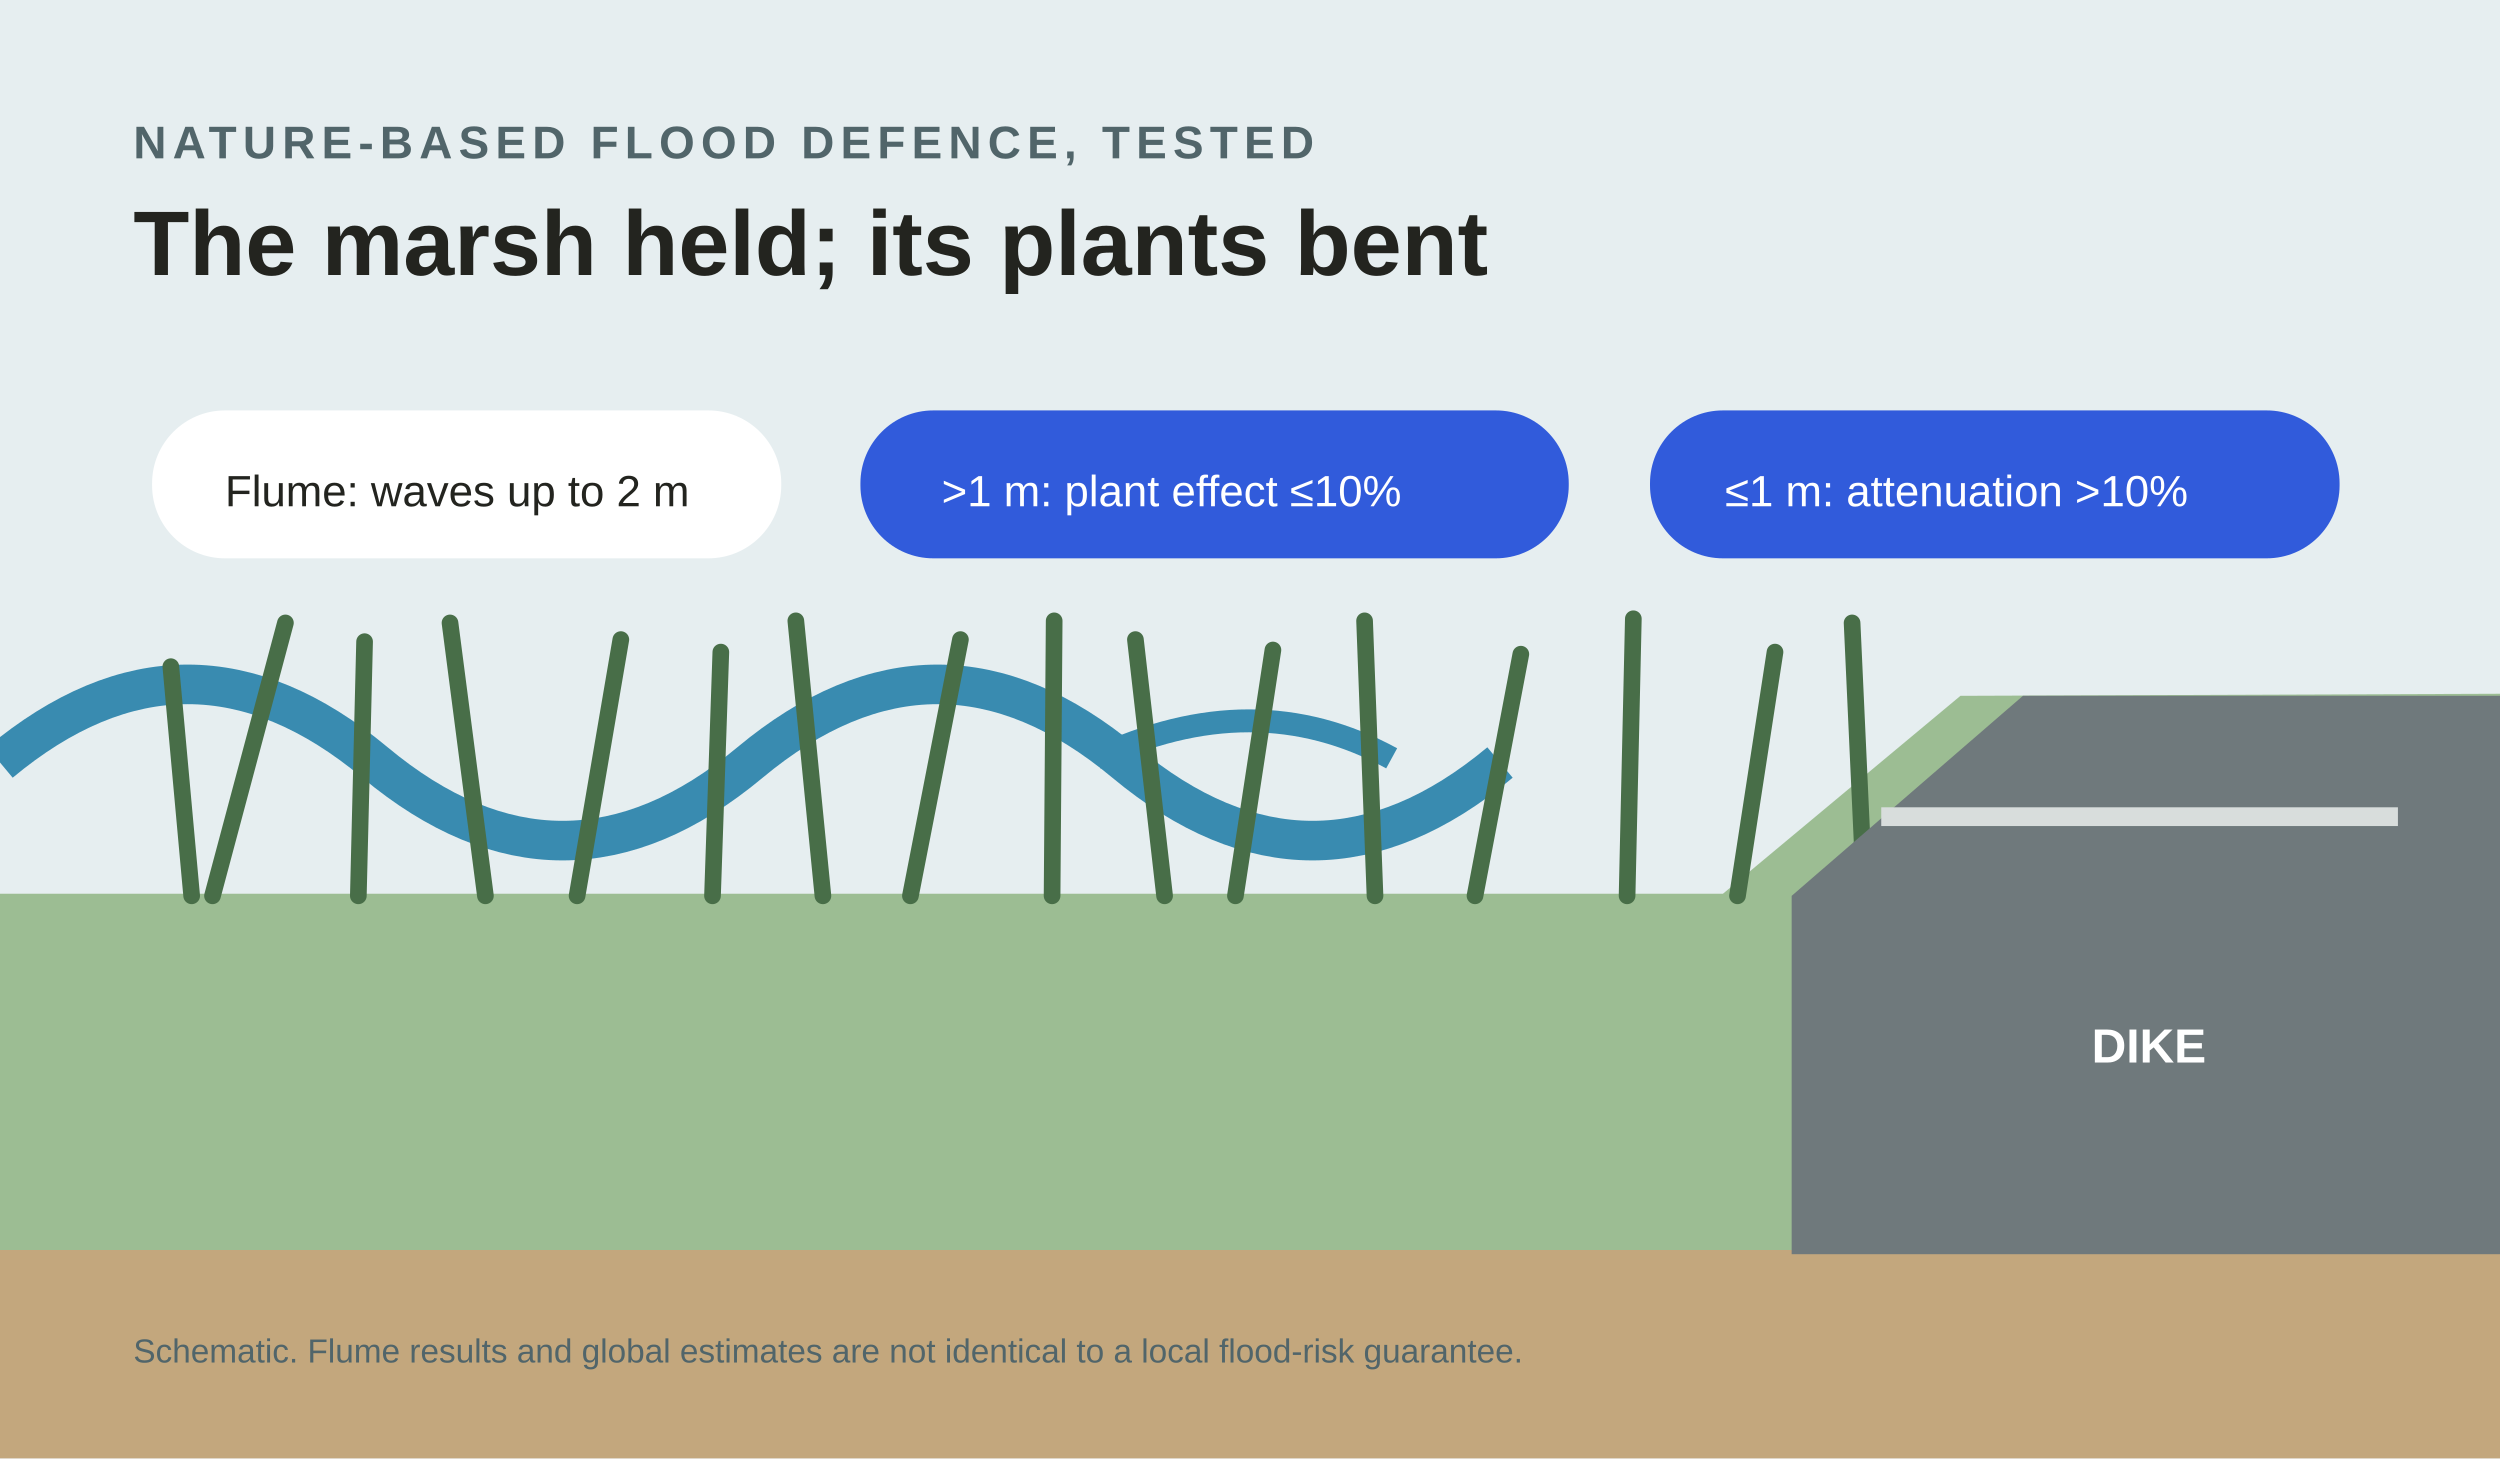
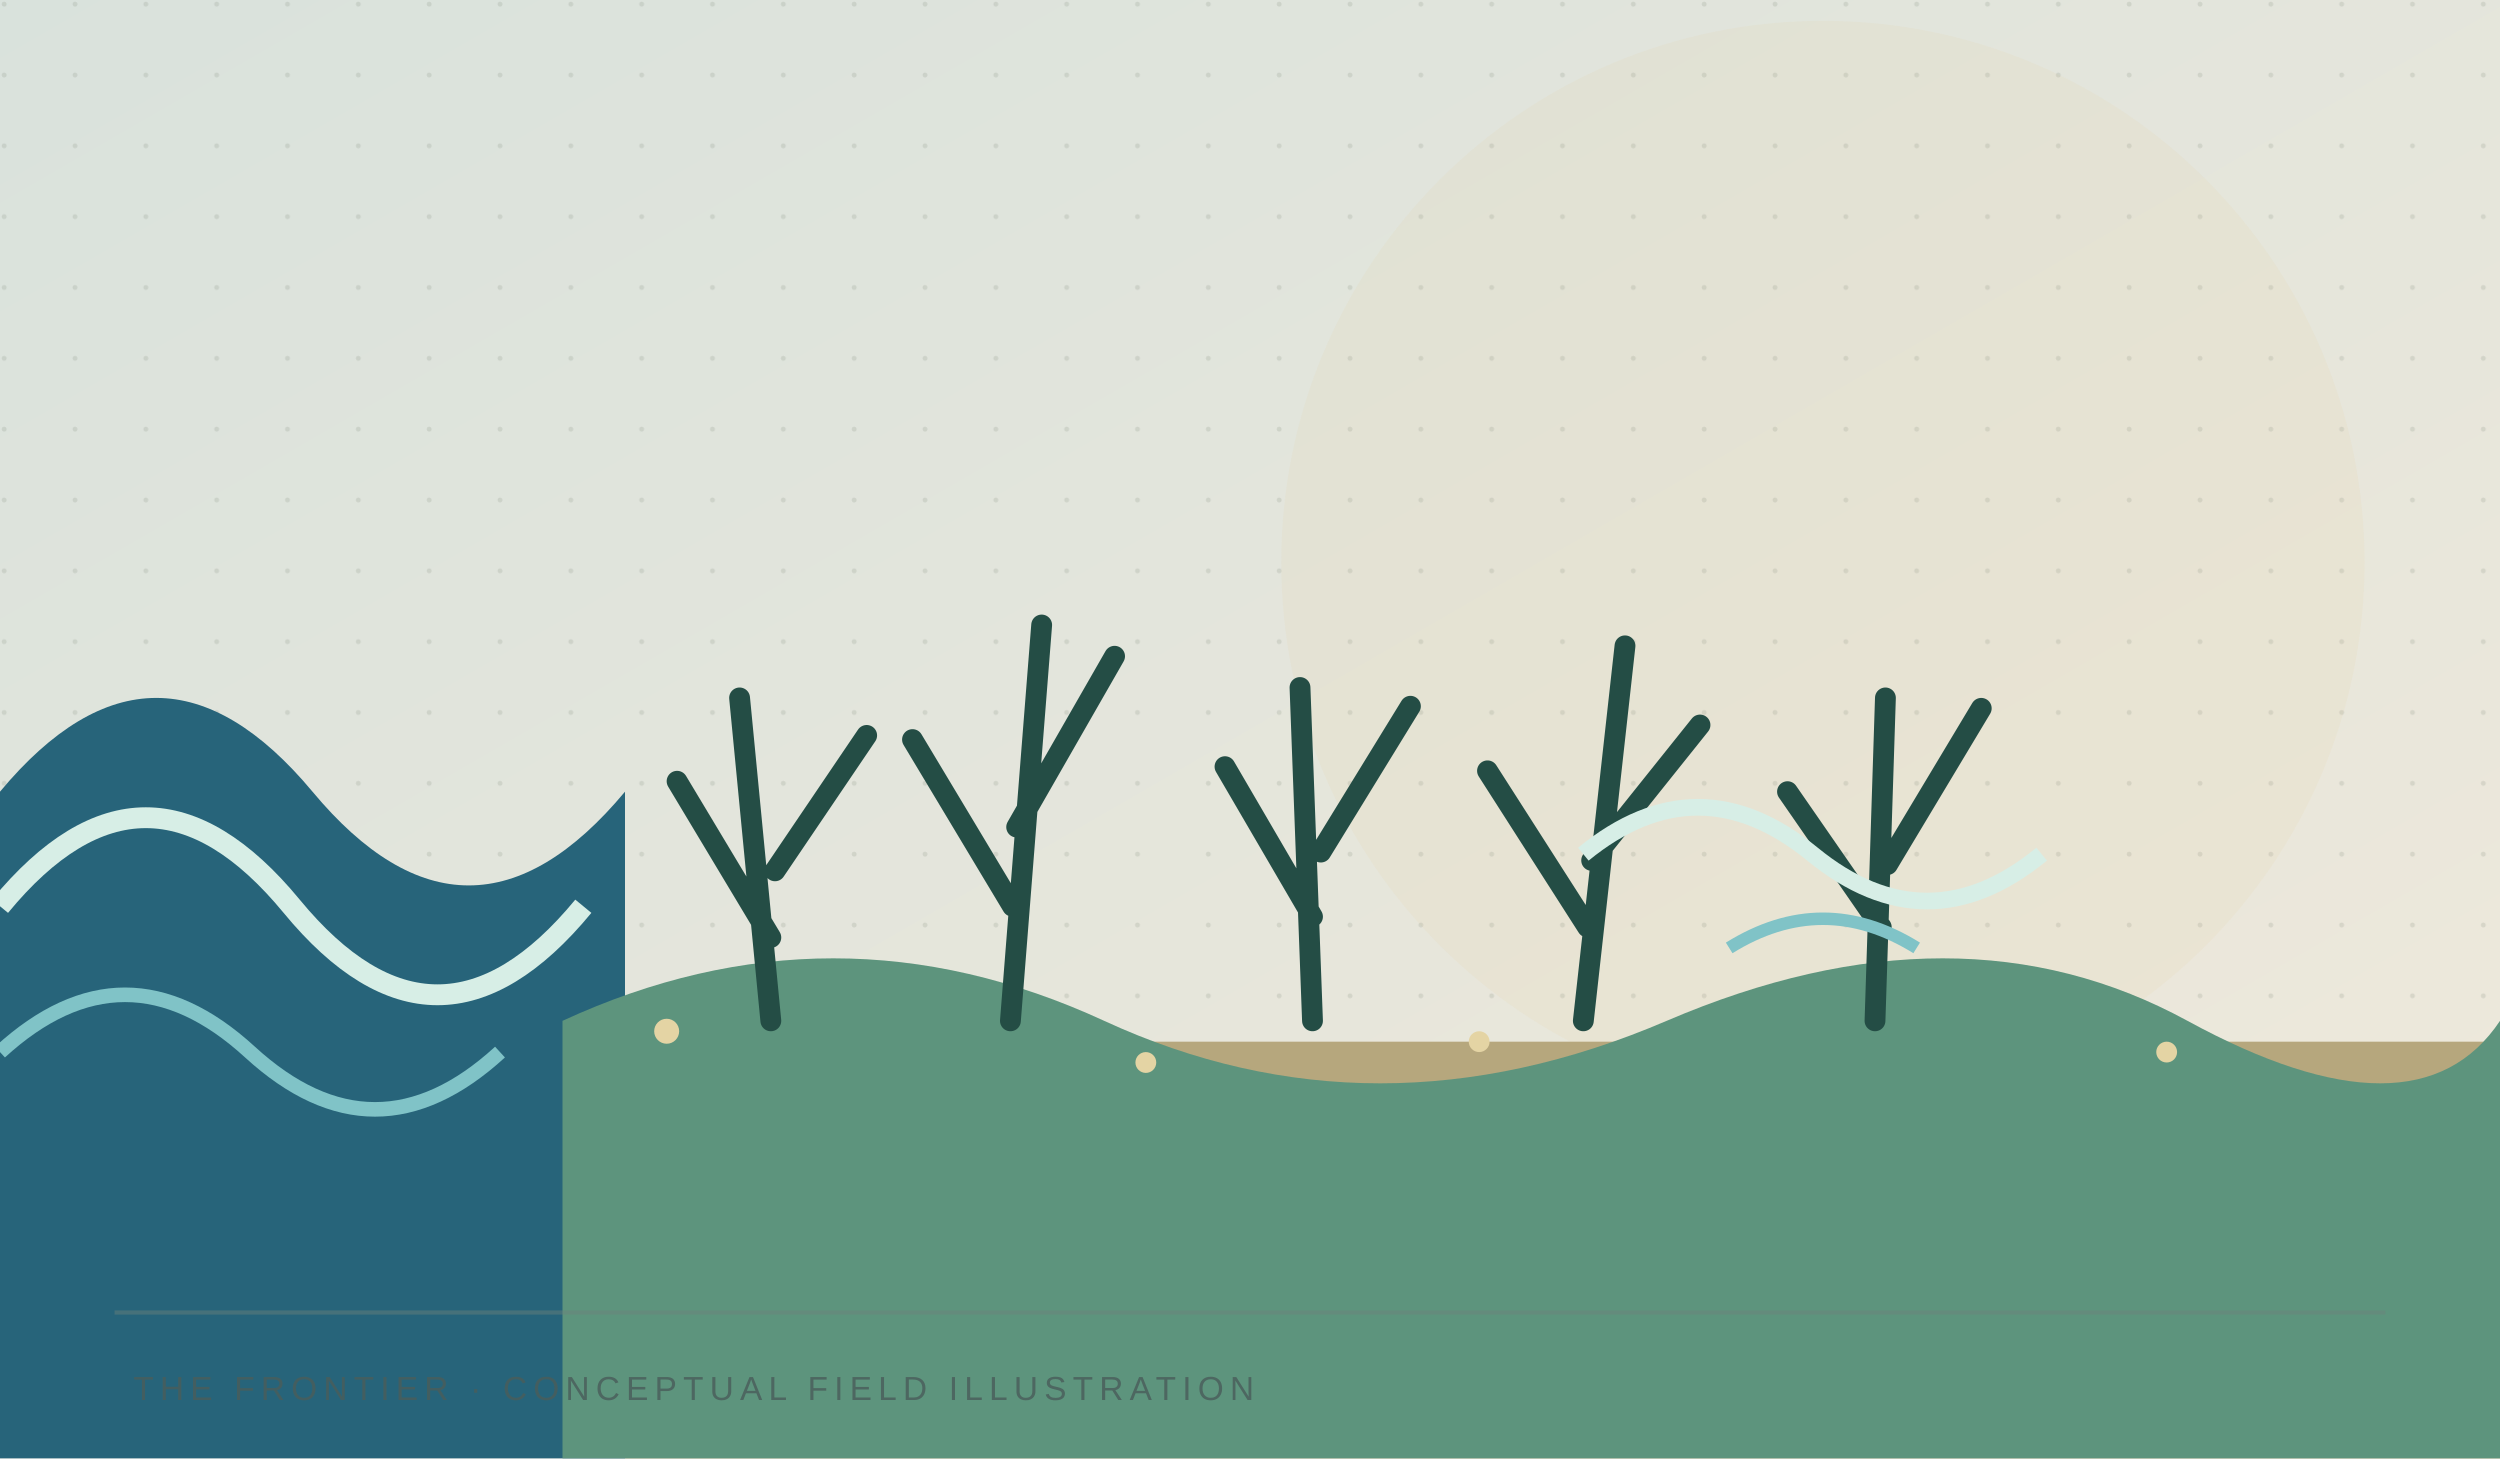
- <svg xmlns="http://www.w3.org/2000/svg" viewBox="0 0 1200 700" role="img" aria-labelledby="t d">
-   <rect width="1200" height="700" fill="#e6eef0" />
-   <text x="64" y="76" font-family="Arial,sans-serif" font-size="22" font-weight="700" fill="#51656a" letter-spacing="3">NATURE-BASED FLOOD DEFENCE, TESTED</text>
-   <text x="64" y="132" font-family="Arial,sans-serif" font-size="44" font-weight="700" fill="#23241f">The marsh held; its plants bent</text>
-   <path d="M0 366q90-75 180 0t180 0t180 0t180 0" fill="none" stroke="#398bb0" stroke-width="19" />
-   <path d="M526 364q76-36 142 0" fill="none" stroke="#398bb0" stroke-width="11" />
-   <rect x="0" y="438" width="1200" height="262" fill="#c3a77d" />
-   <path d="M0 429h827l114-95 259-1v267H0z" fill="#9cbd93" />
-   <g stroke="#486e48" stroke-width="8" stroke-linecap="round">
-     <path d="M92 430 82 320m20 110 35-131m35 131 3-122m58 122-17-131m61 131 21-123m44 123 4-117m49 117-13-132m55 132 24-123m44 123 1-132m53 132-14-123m48 123 18-118m49 118-5-132m53 132 22-116m51 116 3-133m50 133 18-117m43 117-6-131" />
+ <svg xmlns="http://www.w3.org/2000/svg" width="1200" height="700" viewBox="0 0 1200 700" role="img" aria-labelledby="title desc">
+   <defs>
+     <linearGradient id="bg" x1="0" y1="0" x2="1" y2="1">
+       <stop stop-color="#d9e2dc" />
+       <stop offset="1" stop-color="#f0e9db" />
+     </linearGradient>
+     <pattern id="grain" width="34" height="34" patternUnits="userSpaceOnUse">
+       <circle cx="2" cy="2" r="1.2" fill="#7b8676" opacity=".18" />
+     </pattern>
+   </defs>
+   <rect width="1200" height="700" fill="url(#bg)" />
+   <rect width="1200" height="700" fill="url(#grain)" />
+   <circle cx="875" cy="270" r="260" fill="#e1b766" opacity=".07" />
+   <path d="M0 380q75-90 150 0t150 0v320H0Z" fill="#27647a" />
+   <path d="M300 500h900v200H300Z" fill="#b6a77d" />
+   <path d="M0 435q70-85 140 0t140 0" fill="none" stroke="#d7eee6" stroke-width="10" />
+   <path d="M0 505q60-55 120 0t120 0" fill="none" stroke="#80c3c7" stroke-width="7" />
+   <path d="M270 490q130-60 260 0t270 0 250 0 150 0v210H270Z" fill="#5d947d" />
+   <g stroke="#244d45" stroke-width="10" stroke-linecap="round">
+     <path d="M370 490l-15-155m15 115l-45-75m47 43l44-65M485 490l15-190m-14 135l-48-80m50 42l47-82M630 490l-6-160m6 110l-42-72m46 41l43-70M760 490l20-180m-18 135l-48-75m50 43l52-65M900 490l5-155m-2 110l-45-65m48 35l45-75" />
  </g>
-   <path d="M860 430 971 334h229v268H860z" fill="#6f797c" />
-   <path d="M903 392h248" stroke="#d8dddc" stroke-width="9" />
-   <text x="1004" y="510" font-family="Arial,sans-serif" font-size="23" font-weight="700" fill="#fff">DIKE</text>
-   <g font-family="Arial,sans-serif">
-     <rect x="73" y="197" width="302" height="71" rx="35" fill="#fff" />
-     <text x="108" y="243" font-size="21" fill="#23241f">Flume: waves up to 2 m</text>
-     <rect x="413" y="197" width="340" height="71" rx="35" fill="#315bdb" />
-     <text x="452" y="243" font-size="21" fill="#fff">&gt;1 m: plant effect ≤10%</text>
-     <rect x="792" y="197" width="331" height="71" rx="35" fill="#315bdb" />
-     <text x="828" y="243" font-size="21" fill="#fff">≤1 m: attenuation &gt;10%</text>
+   <path d="M760 410q55-45 110 0t110 0" fill="none" stroke="#d7eee6" stroke-width="8" />
+   <path d="M830 455q45-28 90 0" fill="none" stroke="#80c3c7" stroke-width="6" />
+   <g fill="#e4d4a4">
+     <circle cx="320" cy="495" r="6" />
+     <circle cx="550" cy="510" r="5" />
+     <circle cx="710" cy="500" r="5" />
+     <circle cx="1040" cy="505" r="5" />
  </g>
-   <text x="64" y="654" font-family="Arial,sans-serif" font-size="16" fill="#51656a">Schematic. Flume results and global estimates are not identical to a local flood-risk guarantee.</text>
+   <path d="M55 630H1145" stroke="#6c817b" stroke-width="2" opacity=".45" />
+   <text x="64" y="672" fill="#495d5a" opacity=".82" font-family="Arial,sans-serif" font-size="16" letter-spacing="3">THE FRONTIER · CONCEPTUAL FIELD ILLUSTRATION</text>
</svg>
